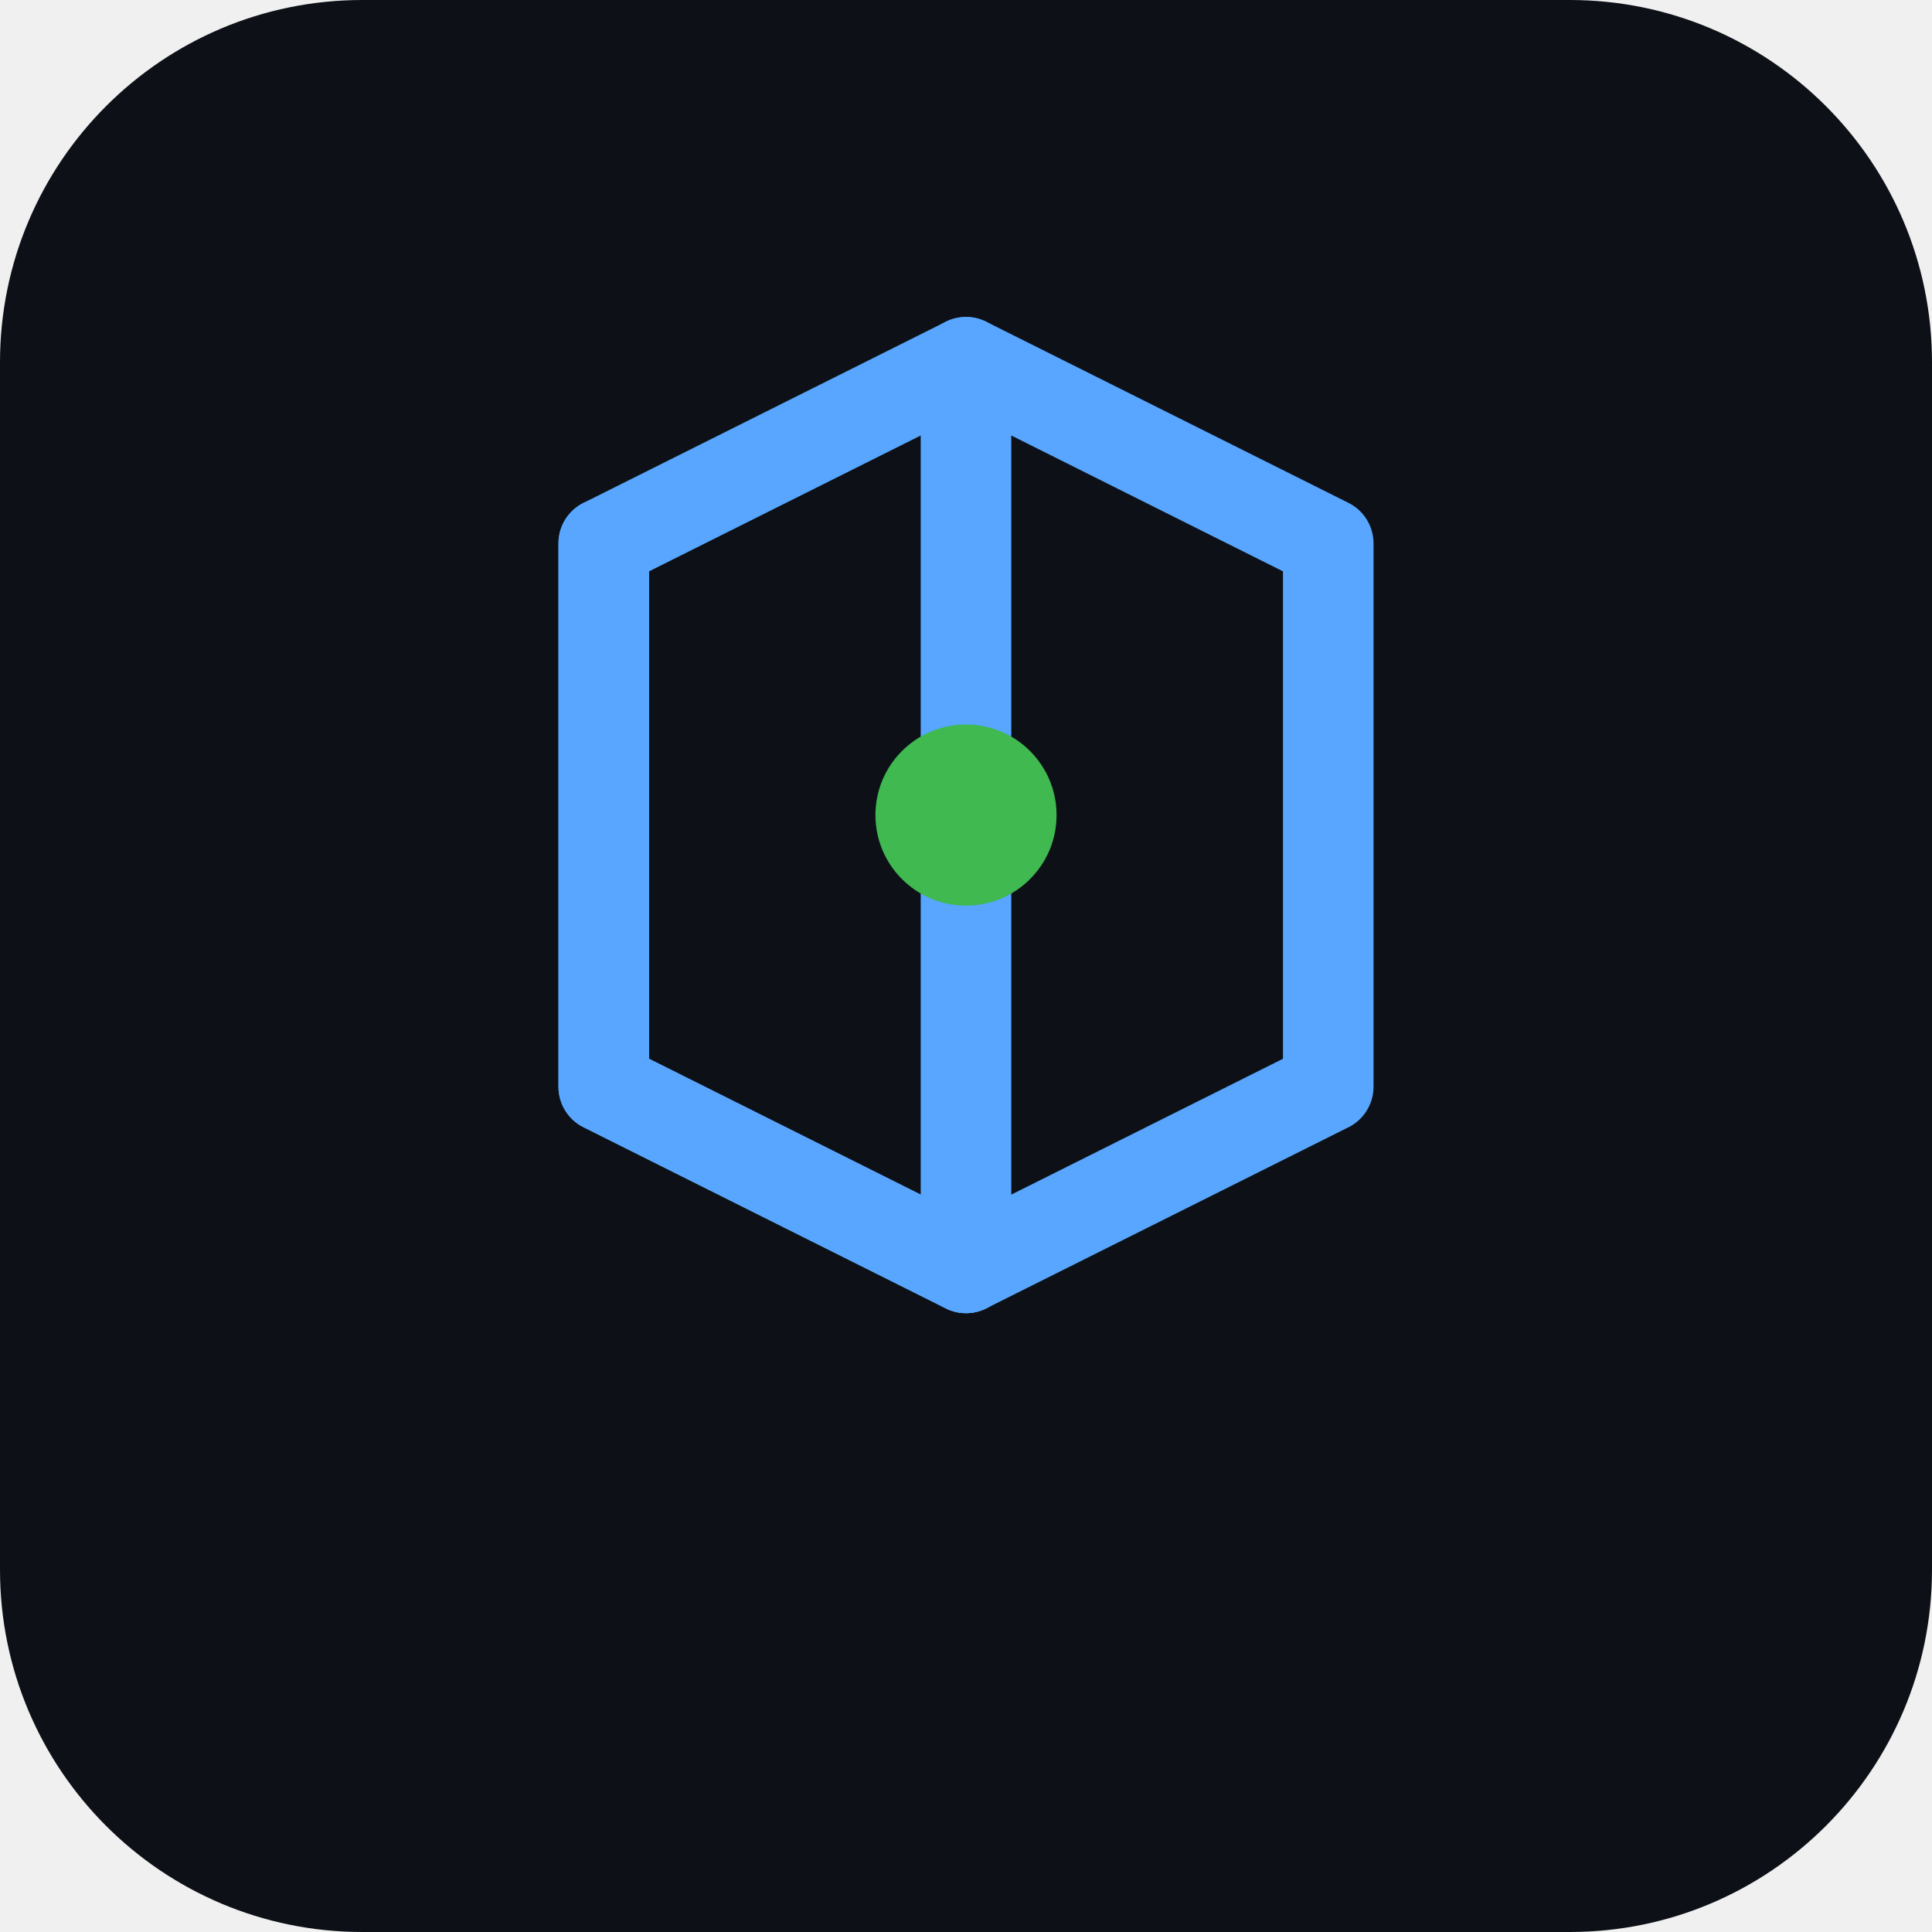
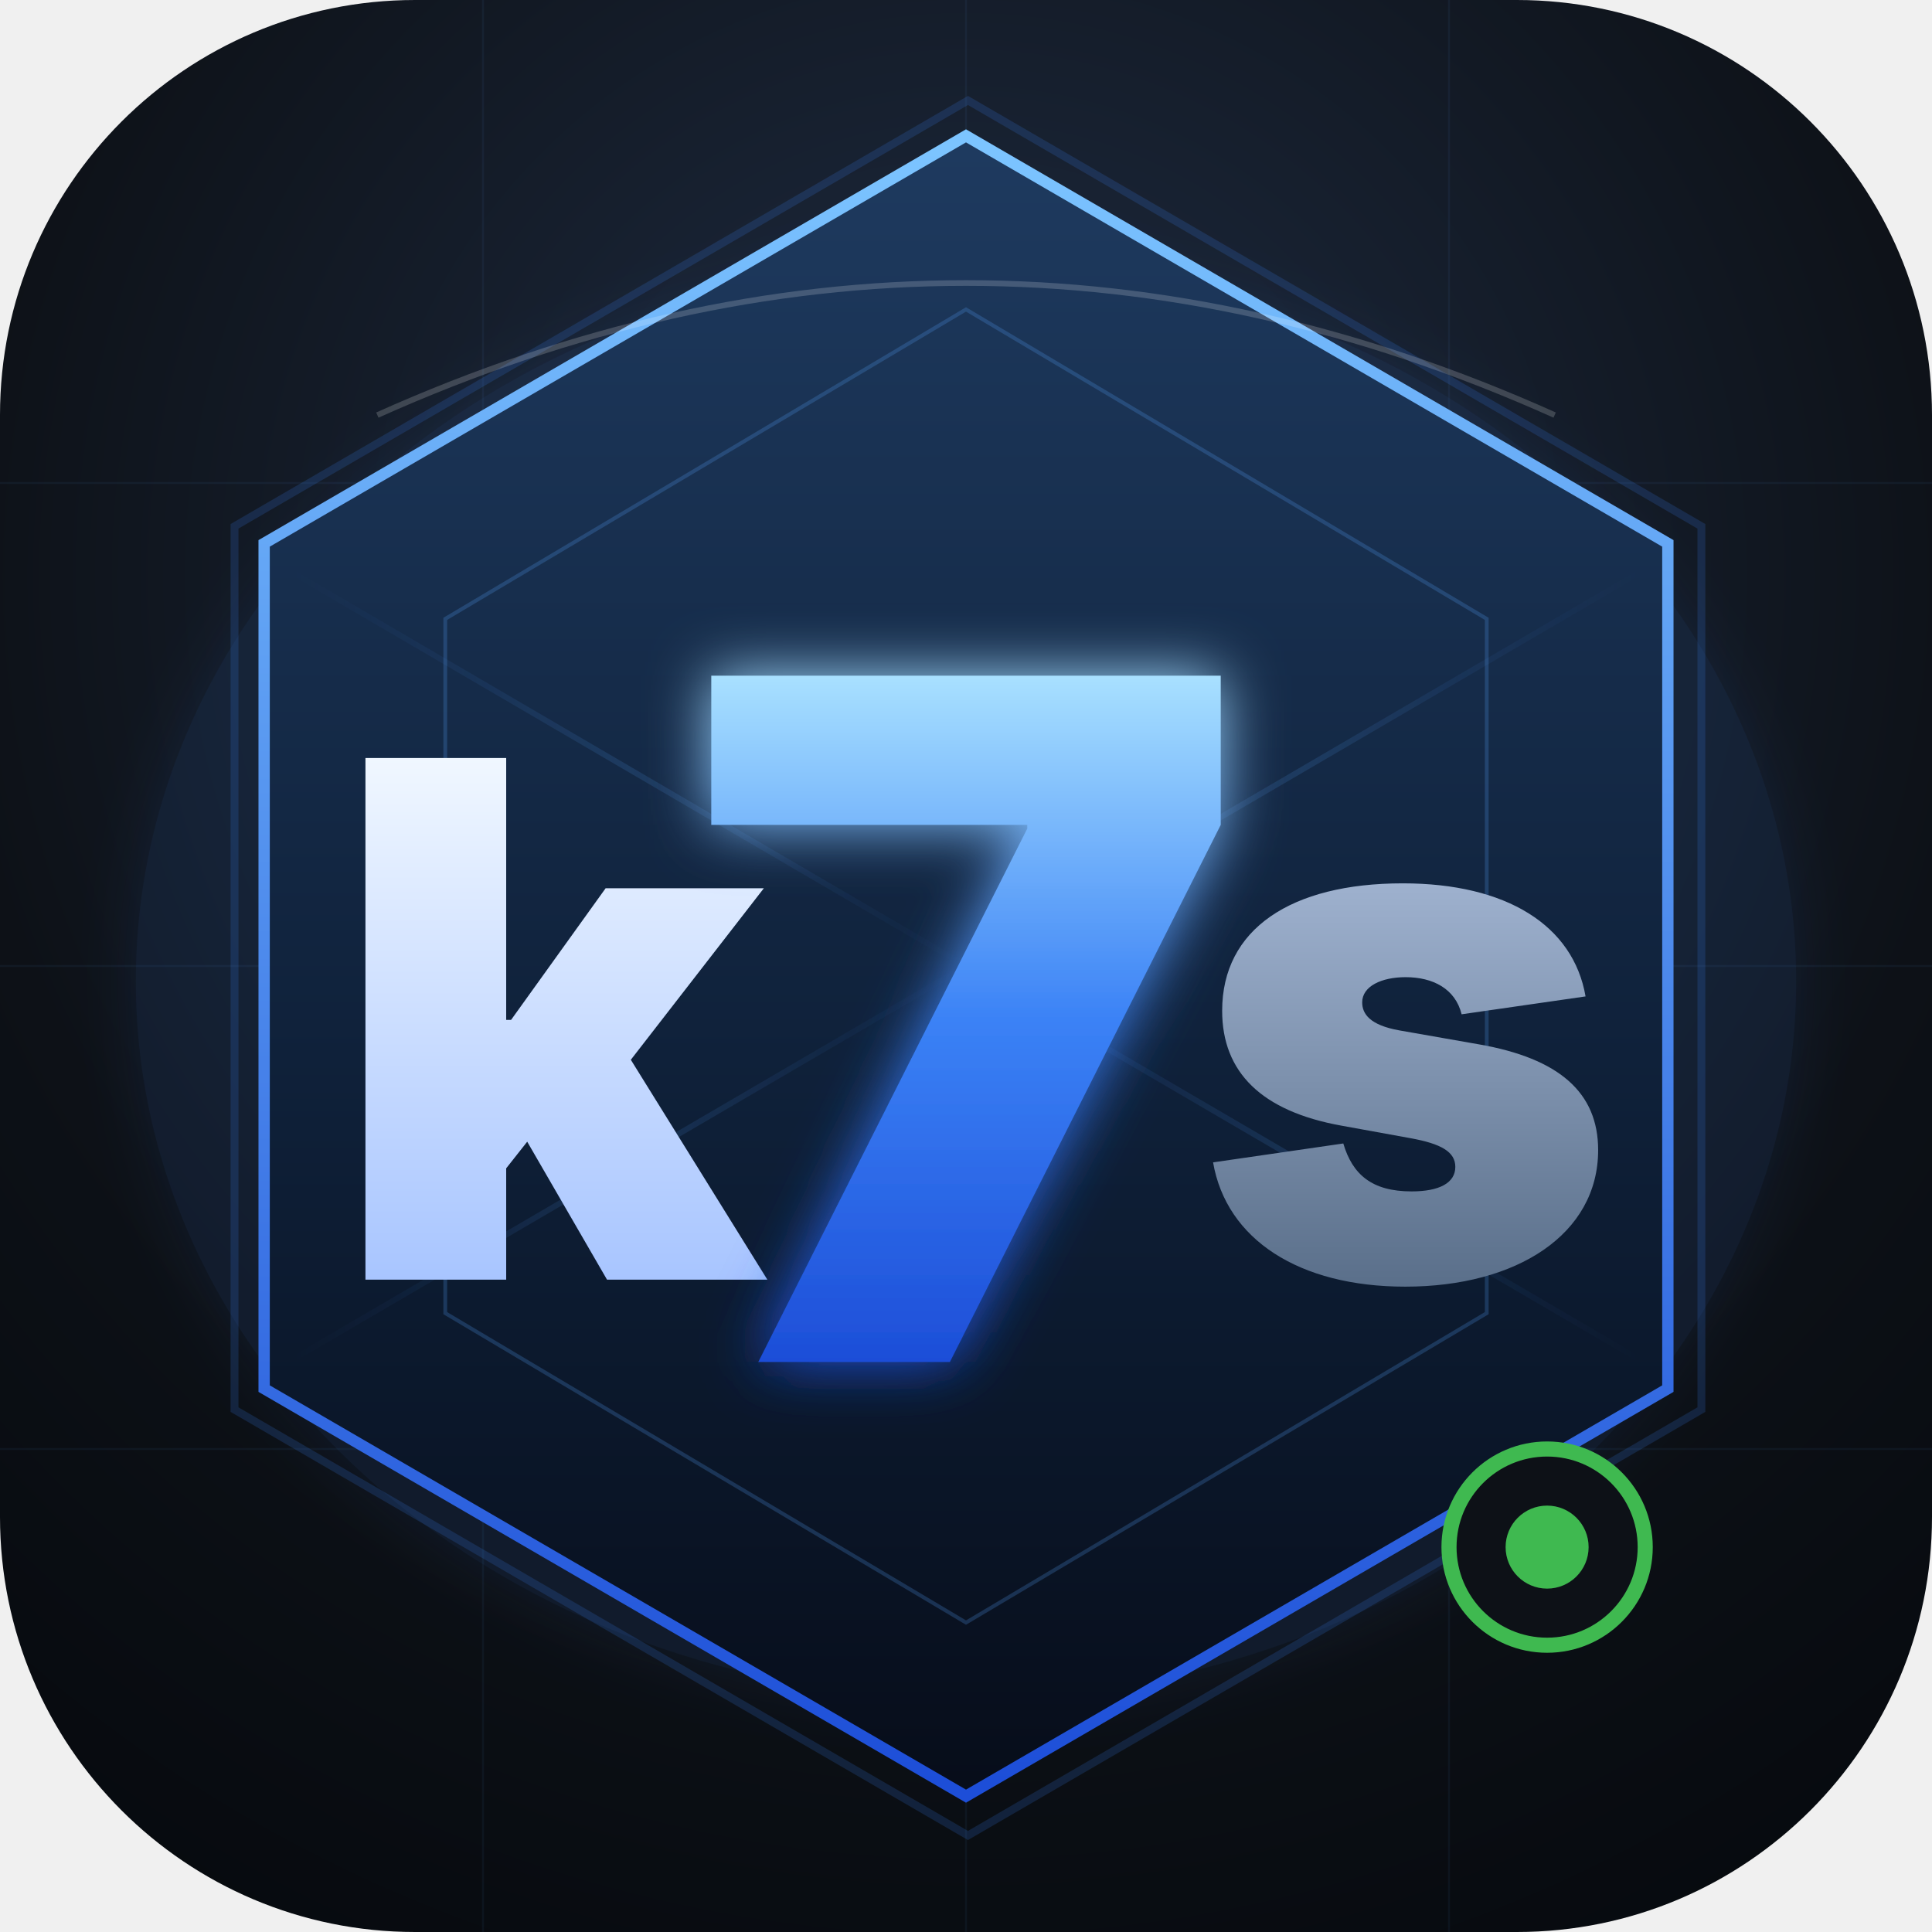
- <svg xmlns="http://www.w3.org/2000/svg" viewBox="0 0 64 64" width="64" height="64">
-   <rect width="64" height="64" rx="12" fill="#0d1117" />
-   <g fill="none" stroke="#58a6ff" stroke-width="3" stroke-linecap="round" stroke-linejoin="round">
-     <path d="M20 18 L32 12 L44 18 L44 36 L32 42 L20 36 Z" />
-     <path d="M20 18 L20 36 L32 42" />
-     <path d="M32 12 L32 42" />
+ <svg xmlns="http://www.w3.org/2000/svg" viewBox="0 0 1024 1024" width="1024" height="1024">
+   <defs>
+     <radialGradient id="bg" cx="50%" cy="30%" r="95%">
+       <stop offset="0%" stop-color="#1f2d44" />
+       <stop offset="55%" stop-color="#0d1117" />
+       <stop offset="100%" stop-color="#03060a" />
+     </radialGradient>
+     <linearGradient id="hex" x1="0%" y1="0%" x2="0%" y2="100%">
+       <stop offset="0%" stop-color="#1e3a5f" />
+       <stop offset="60%" stop-color="#0e1f37" />
+       <stop offset="100%" stop-color="#070d1a" />
+     </linearGradient>
+     <linearGradient id="rim" x1="0%" y1="0%" x2="0%" y2="100%">
+       <stop offset="0%" stop-color="#7cc4ff" />
+       <stop offset="100%" stop-color="#1d4ed8" />
+     </linearGradient>
+     <linearGradient id="kFill" x1="0%" y1="0%" x2="0%" y2="100%">
+       <stop offset="0%" stop-color="#f0f7ff" />
+       <stop offset="100%" stop-color="#a8c5ff" />
+     </linearGradient>
+     <linearGradient id="sevenFill" x1="0%" y1="0%" x2="0%" y2="100%">
+       <stop offset="0%" stop-color="#a8e0ff" />
+       <stop offset="50%" stop-color="#3b82f6" />
+       <stop offset="100%" stop-color="#1d4ed8" />
+     </linearGradient>
+     <linearGradient id="sFill" x1="0%" y1="0%" x2="0%" y2="100%">
+       <stop offset="0%" stop-color="#9eb1ce" />
+       <stop offset="100%" stop-color="#5a6f8a" />
+     </linearGradient>
+     <filter id="glow" x="-30%" y="-30%" width="160%" height="160%">
+       <feGaussianBlur stdDeviation="16" result="b" />
+       <feMerge>
+         <feMergeNode in="b" />
+         <feMergeNode in="SourceGraphic" />
+       </feMerge>
+     </filter>
+     <linearGradient id="spoke" x1="0%" y1="0%" x2="100%" y2="0%">
+       <stop offset="0%" stop-color="#3b82f6" stop-opacity="0" />
+       <stop offset="50%" stop-color="#58a6ff" stop-opacity="0.45" />
+       <stop offset="100%" stop-color="#3b82f6" stop-opacity="0" />
+     </linearGradient>
+     <polygon id="hexShape" points="512,72 884,288 884,736 512,952 140,736 140,288" />
+     <clipPath id="hexClip">
+       <use href="#hexShape" />
+     </clipPath>
+   </defs>
+   <rect width="1024" height="1024" rx="220" fill="url(#bg)" />
+   <g opacity="0.06" stroke="#58a6ff" stroke-width="1" fill="none">
+     <path d="M0 256 L1024 256 M0 512 L1024 512 M0 768 L1024 768" />
+     <path d="M256 0 L256 1024 M512 0 L512 1024 M768 0 L768 1024" />
  </g>
-   <circle cx="32" cy="27" r="3" fill="#3fb950" />
+   <ellipse cx="512" cy="520" rx="440" ry="380" fill="#3b82f6" opacity="0.10" filter="url(#glow)" />
+   <use href="#hexShape" fill="none" stroke="#3b82f6" stroke-opacity="0.18" stroke-width="4" transform="translate(-22 -22) scale(1.045)" />
+   <use href="#hexShape" fill="url(#hex)" stroke="url(#rim)" stroke-width="6" />
+   <polygon points="512,164 788,328 788,696 512,860 236,696 236,328" fill="none" stroke="#58a6ff" stroke-opacity="0.22" stroke-width="2" />
+   <g clip-path="url(#hexClip)">
+     <g opacity="0.32" stroke="url(#spoke)" stroke-width="3">
+       <line x1="512" y1="512" x2="512" y2="90" />
+       <line x1="512" y1="512" x2="868" y2="304" />
+       <line x1="512" y1="512" x2="868" y2="720" />
+       <line x1="512" y1="512" x2="512" y2="934" />
+       <line x1="512" y1="512" x2="156" y2="720" />
+       <line x1="512" y1="512" x2="156" y2="304" />
+     </g>
+     <g font-family="-apple-system, BlinkMacSystemFont, 'SF Pro Display', 'Helvetica Neue', 'Inter', system-ui, sans-serif" font-weight="900" text-anchor="middle" dominant-baseline="central">
+       <text x="290" y="540" font-size="380" fill="url(#kFill)" letter-spacing="-12">k</text>
+       <text x="512" y="540" font-size="500" fill="url(#sevenFill)" filter="url(#glow)" letter-spacing="-12">7</text>
+       <text x="745" y="540" font-size="380" fill="url(#sFill)" letter-spacing="-12">s</text>
+     </g>
+   </g>
+   <g>
+     <circle cx="820" cy="820" r="52" fill="#0d1117" stroke="#3fb950" stroke-width="8" />
+     <circle cx="820" cy="820" r="22" fill="#3fb950" />
+   </g>
+   <path d="M 200 220 Q 512 80 824 220" fill="none" stroke="#ffffff" stroke-opacity="0.18" stroke-width="3" />
</svg>
